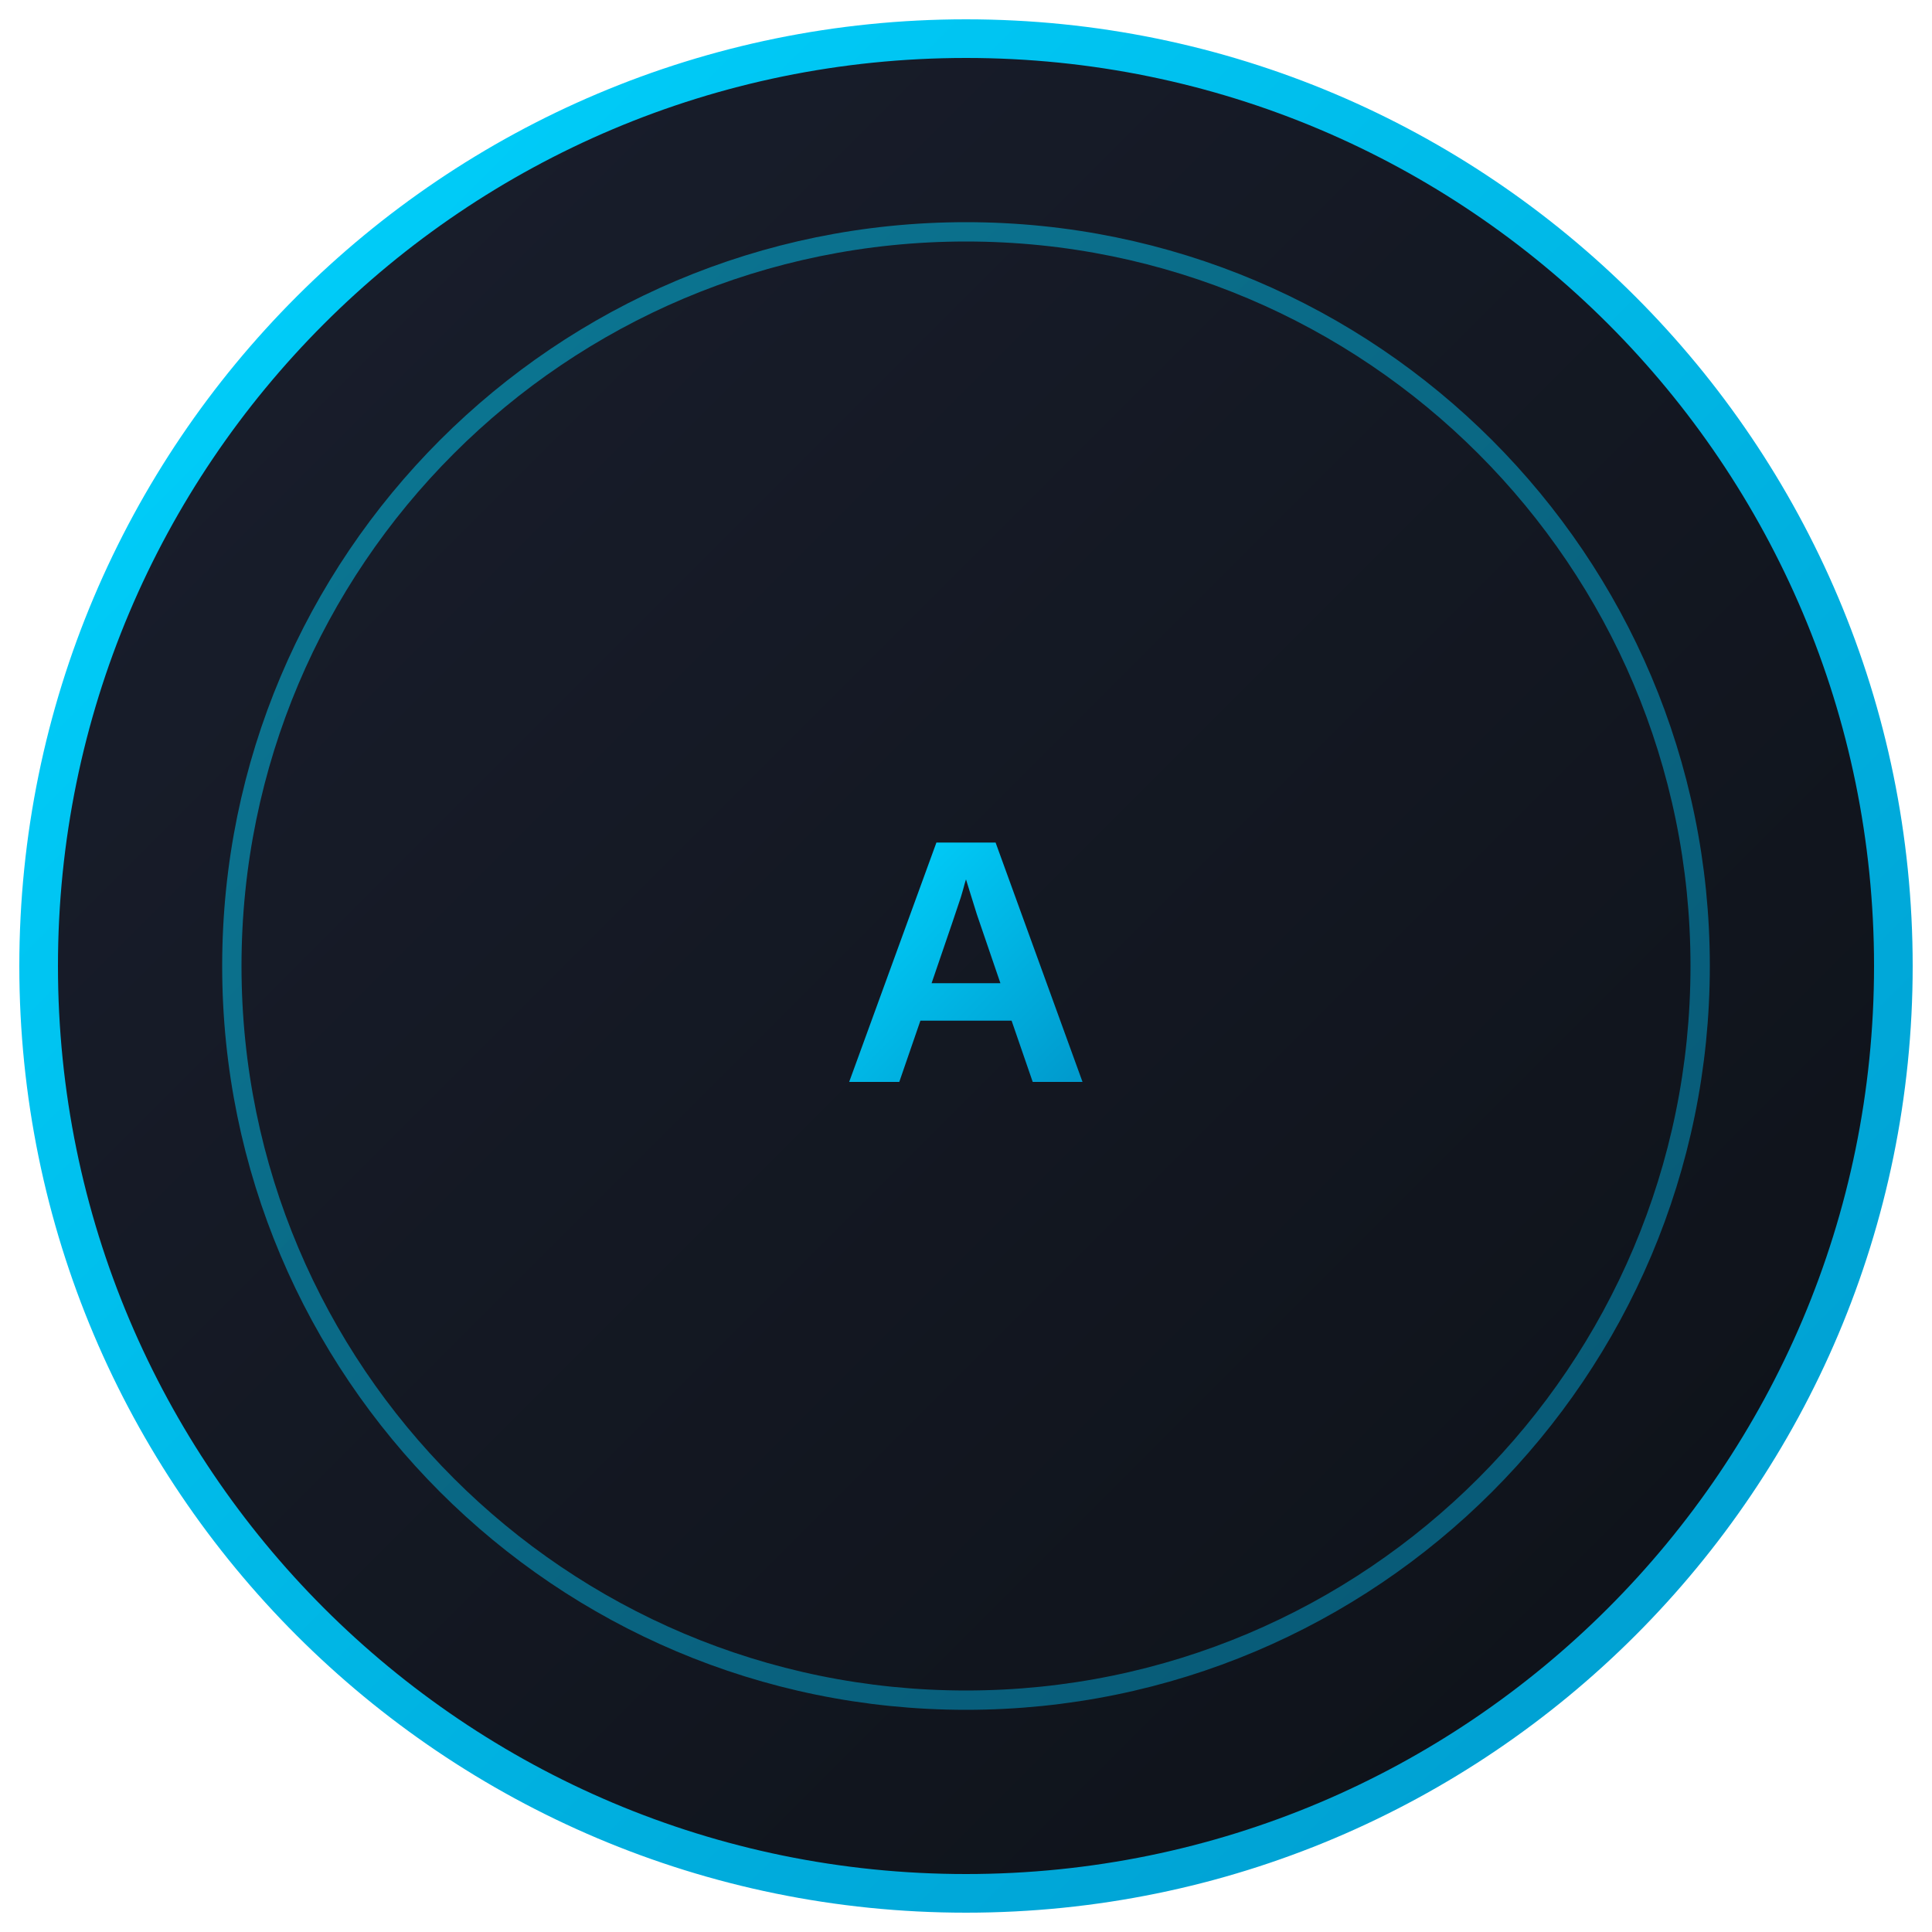
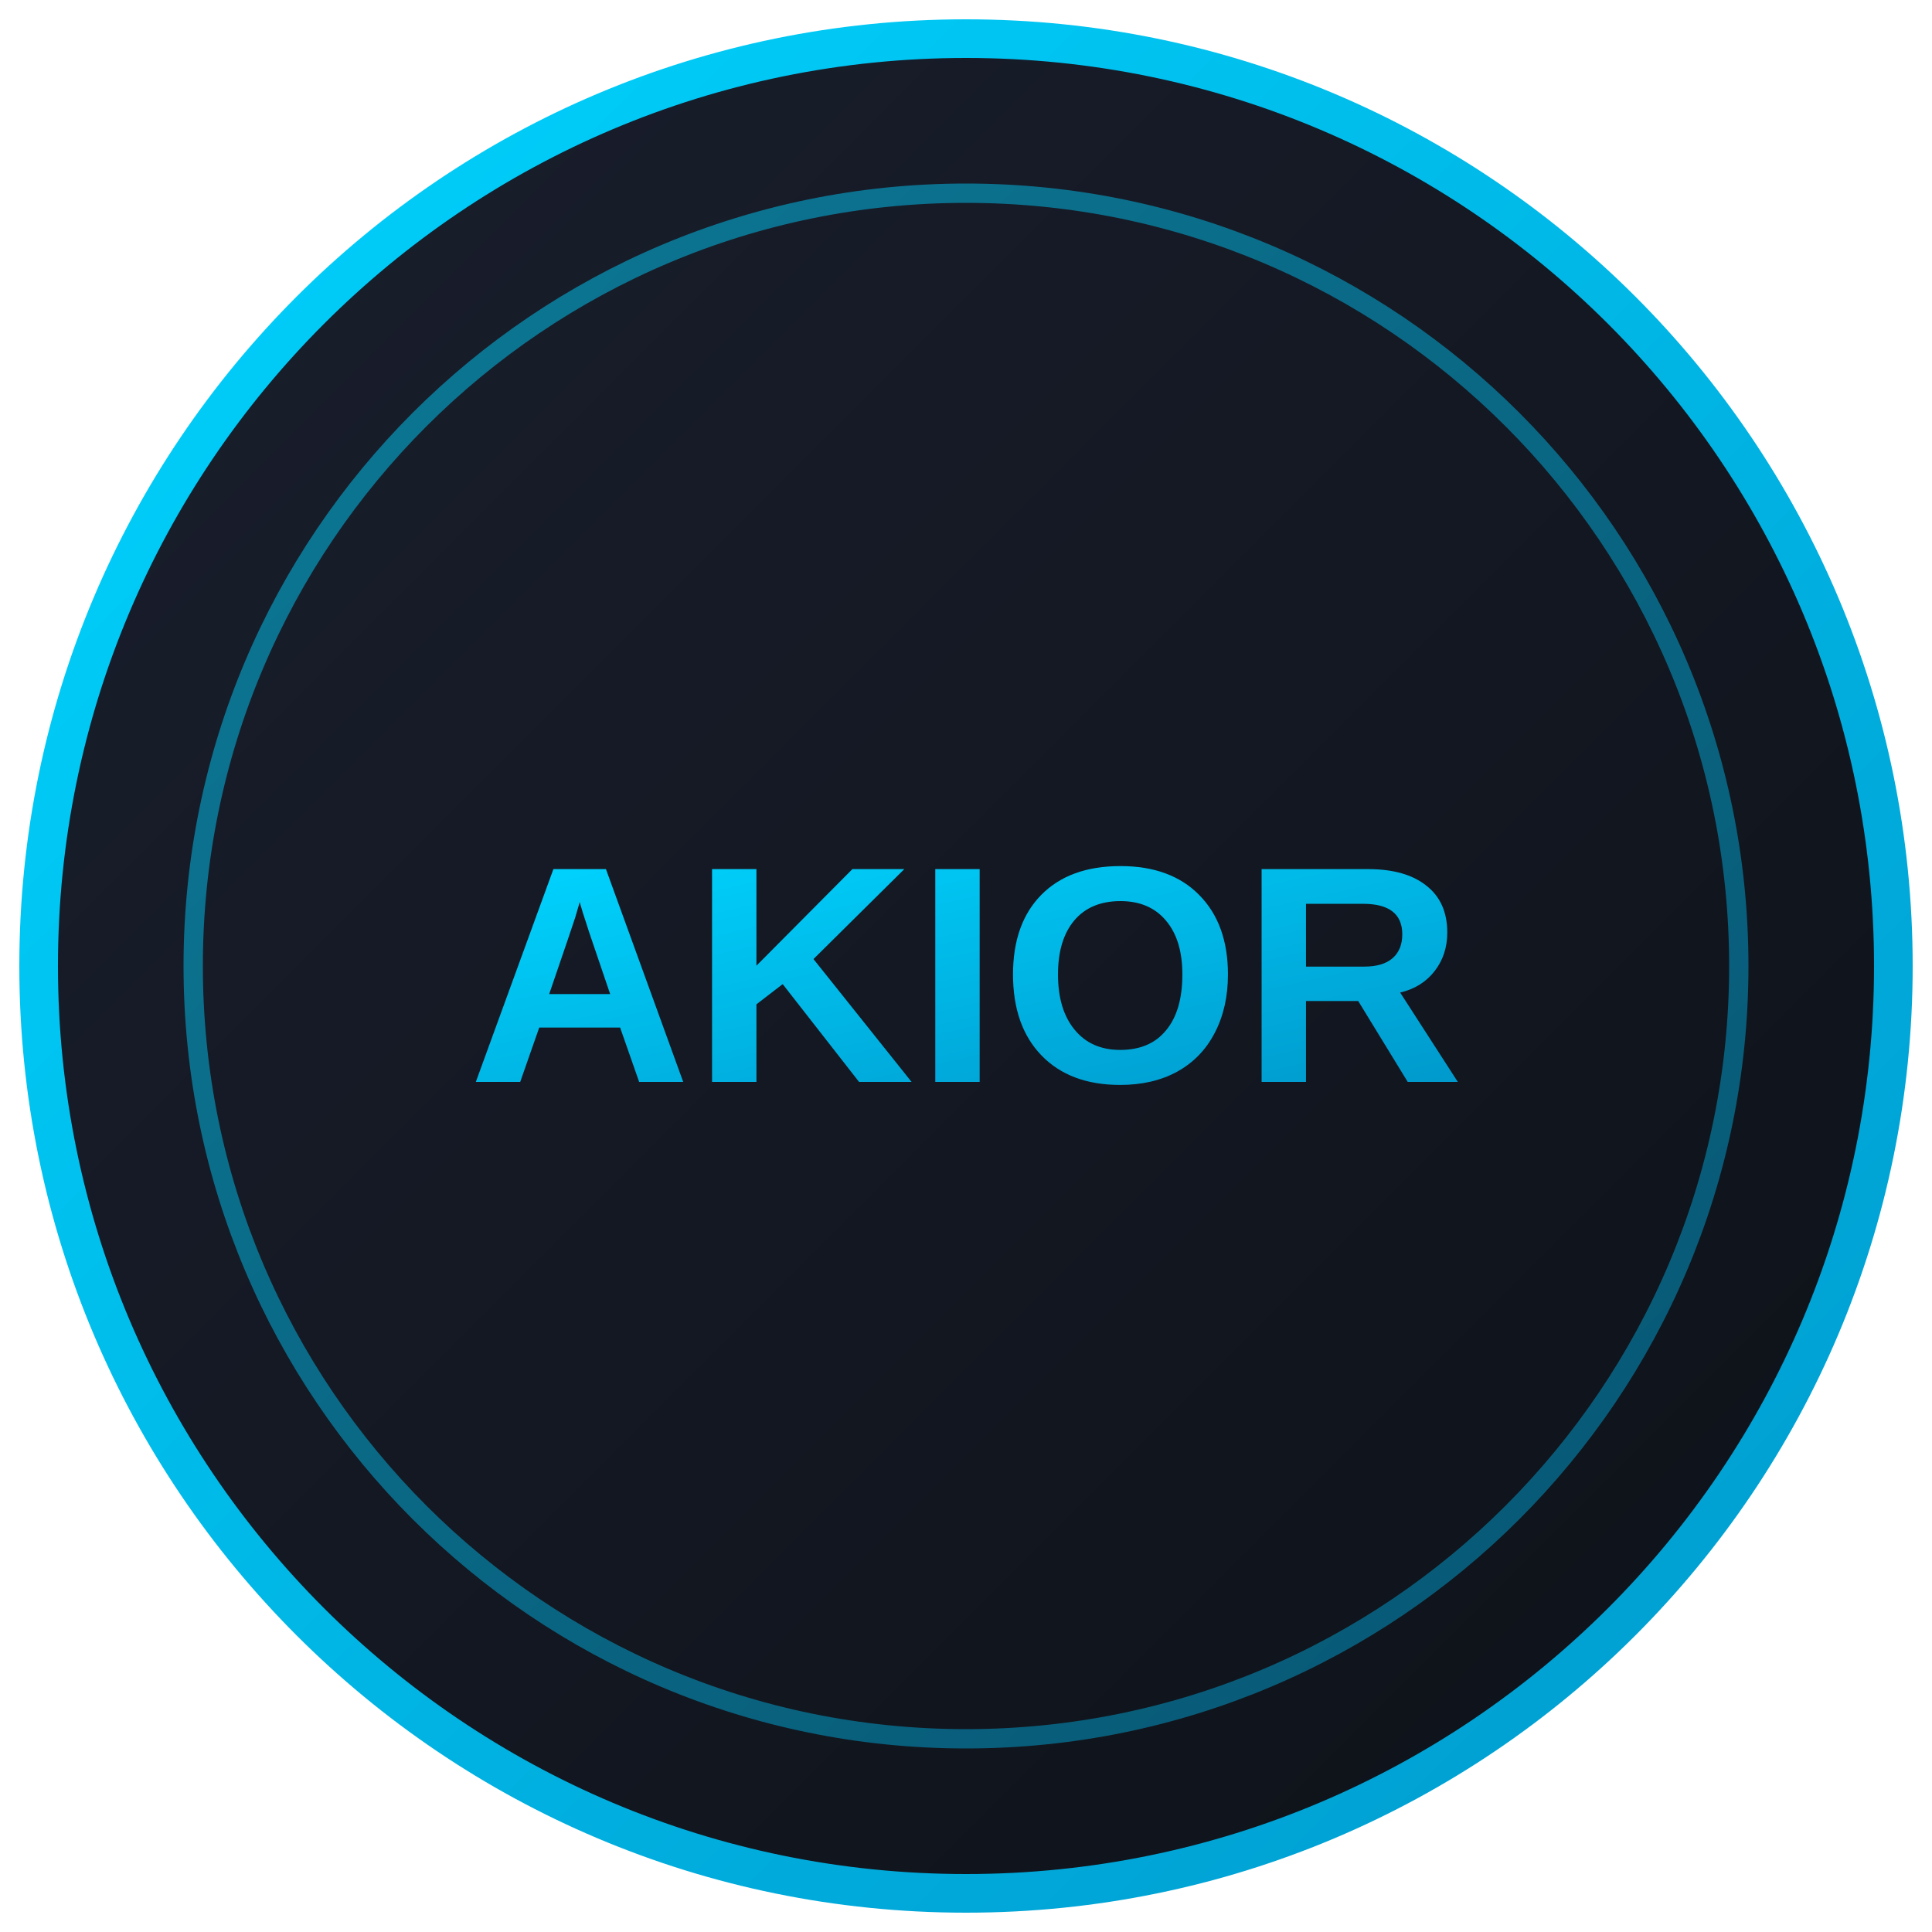
<svg xmlns="http://www.w3.org/2000/svg" viewBox="0 0 100 100">
  <defs>
    <linearGradient id="bg" x1="0%" y1="0%" x2="100%" y2="100%">
      <stop offset="0%" style="stop-color:#1a1f2e;stop-opacity:1" />
      <stop offset="100%" style="stop-color:#0d1117;stop-opacity:1" />
    </linearGradient>
    <linearGradient id="glow" x1="0%" y1="0%" x2="100%" y2="100%">
      <stop offset="0%" style="stop-color:#00d4ff;stop-opacity:1" />
      <stop offset="100%" style="stop-color:#0099cc;stop-opacity:1" />
    </linearGradient>
  </defs>
  <circle cx="50" cy="50" r="48" fill="url(#bg)" stroke="url(#glow)" stroke-width="2" />
-   <circle cx="50" cy="50" r="38" fill="none" stroke="url(#glow)" stroke-width="1" opacity="0.5" />
-   <text x="50" y="56" font-family="Arial, sans-serif" font-size="18" font-weight="bold" fill="url(#glow)" text-anchor="middle">A</text>
+   <circle cx="50" cy="50" r="40" fill="none" stroke="url(#glow)" stroke-width="1" opacity="0.5" />
+   <text x="50" y="56" font-family="Arial, sans-serif" font-size="16" font-weight="bold" fill="url(#glow)" text-anchor="middle">AKIOR</text>
</svg>
